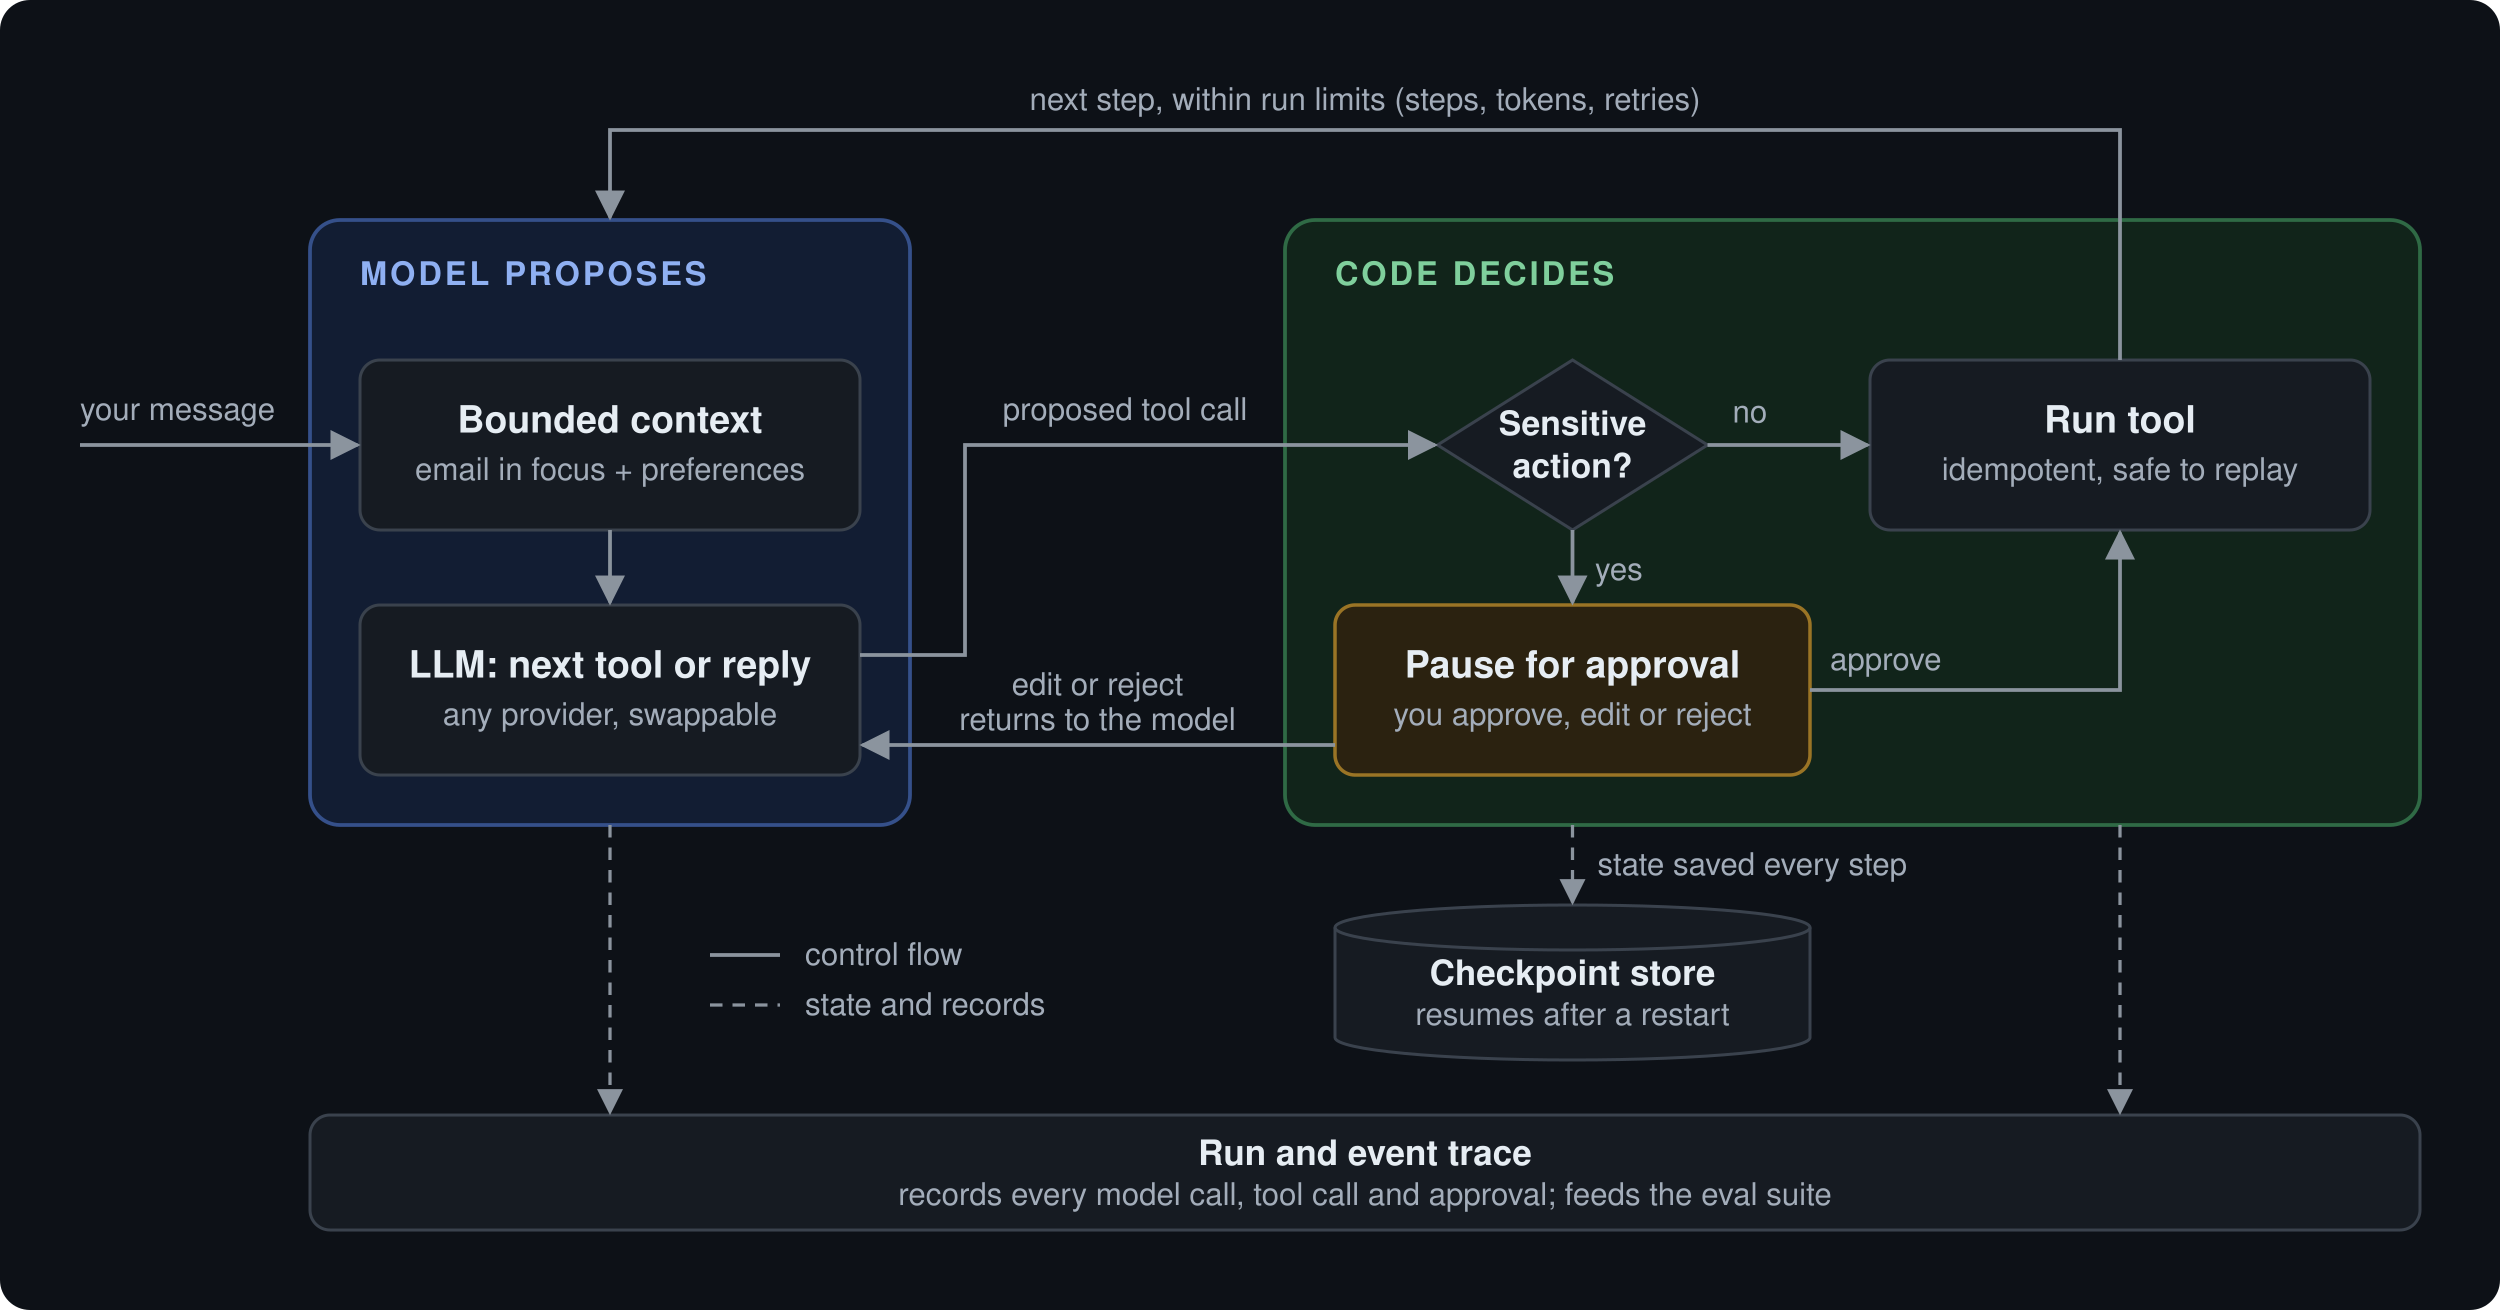
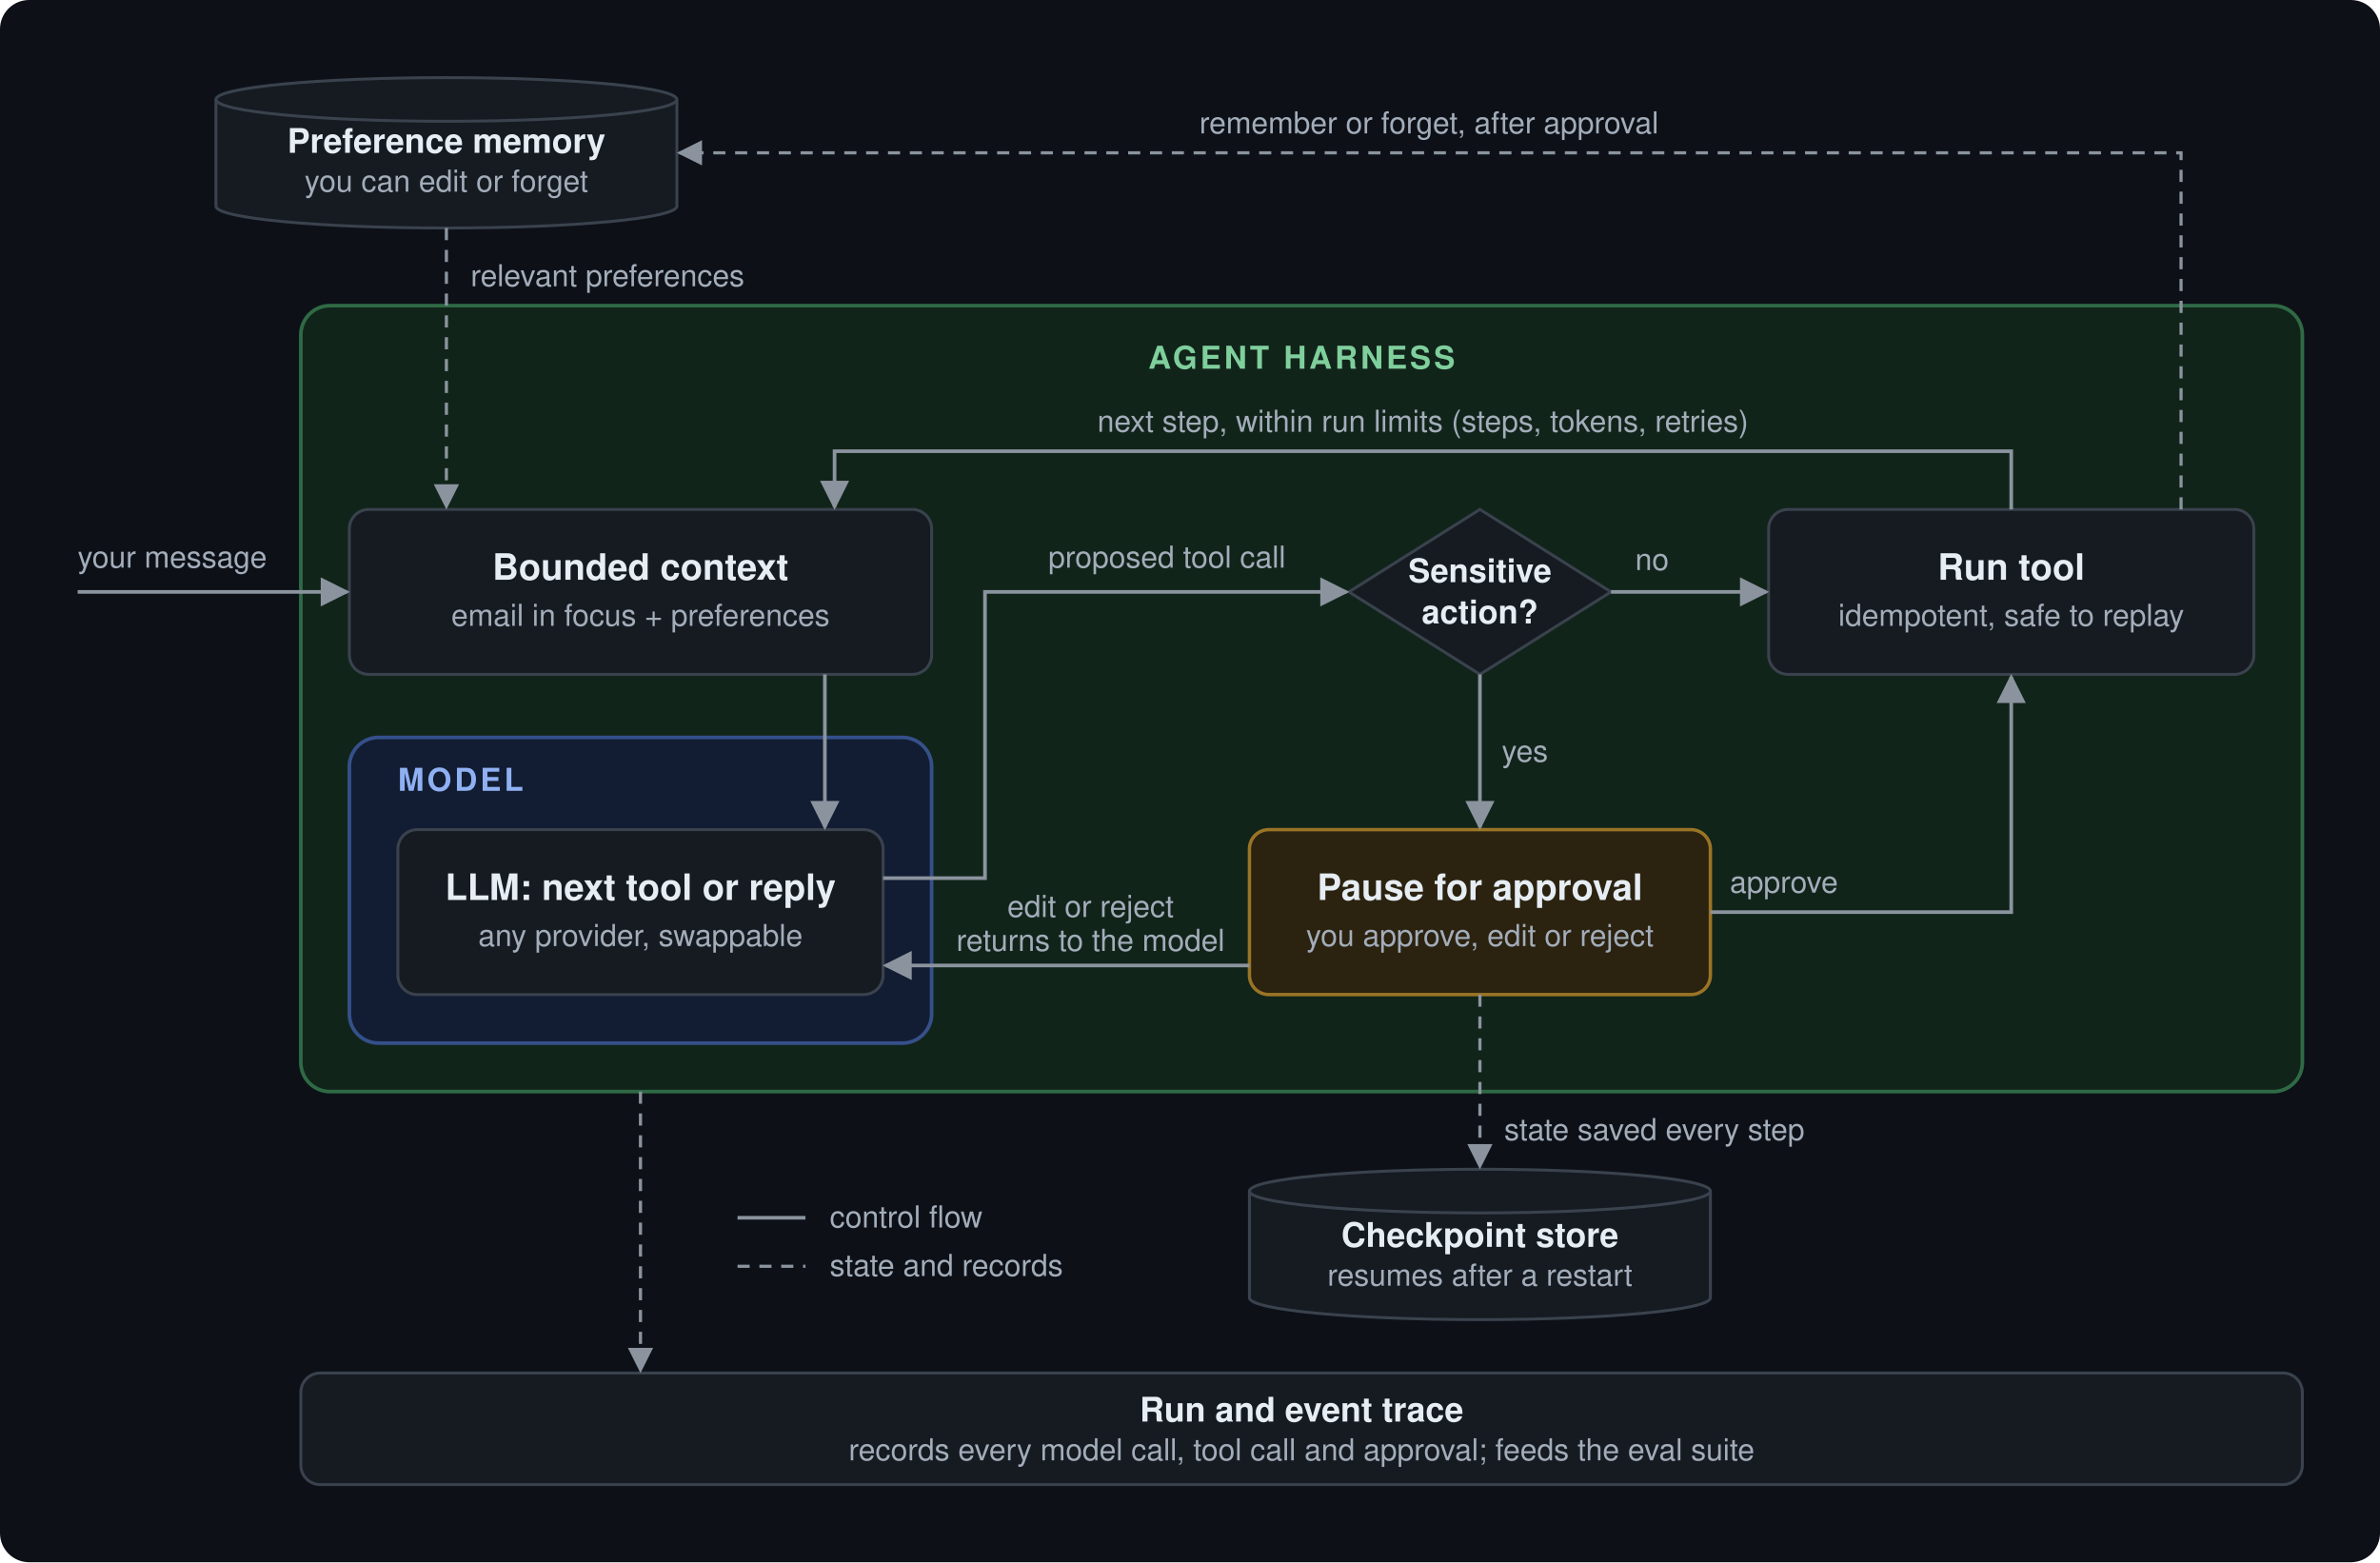
- <svg xmlns="http://www.w3.org/2000/svg" viewBox="0 0 1000 524" width="1000" height="524" role="img" aria-labelledby="t d">
+ <svg xmlns="http://www.w3.org/2000/svg" viewBox="0 0 981 644" width="981" height="644" role="img" aria-labelledby="t d">
  <style>
    
    text { font-family: -apple-system, BlinkMacSystemFont, "Segoe UI", Helvetica, Arial, sans-serif; fill: #e6edf3; }
    .bg { fill: #0d1117; }
    .zone-model { fill: #121d33; stroke: #35508a; stroke-width: 1.5; }
    .zone-code { fill: #11241a; stroke: #2f6a45; stroke-width: 1.5; }
    .zone-label-model { fill: #8fb0f2; font-size: 13px; font-weight: 700; letter-spacing: 1.2px; }
    .zone-label-code { fill: #7fcf9c; font-size: 13px; font-weight: 700; letter-spacing: 1.2px; }
    .box { fill: #161b22; stroke: #3a424d; stroke-width: 1.2; }
    .warn { fill: #2b2210; stroke: #9a7425; stroke-width: 1.4; }
    .t1 { font-size: 15px; font-weight: 600; text-anchor: middle; }
    .t2 { font-size: 12.5px; text-anchor: middle; fill: #a3adba; }
    .cap { font-size: 12.5px; fill: #a3adba; }
    .edge { stroke: #8b949e; stroke-width: 1.5; fill: none; }
    .edge-dash { stroke: #8b949e; stroke-width: 1.3; fill: none; stroke-dasharray: 5 4; }
    .ah { fill: #8b949e; }
    .lbl { font-size: 12.5px; fill: #a3adba; }
  </style>
  <defs>
    <marker id="arr" viewBox="0 0 10 10" refX="9" refY="5" markerWidth="8" markerHeight="8" orient="auto-start-reverse">
      <path class="ah" d="M0 0 L10 5 L0 10 z" />
    </marker>
  </defs>
-   <rect class="bg" x="0" y="0" width="1000" height="524" rx="12" />
-   <rect class="zone-model" x="124" y="88" width="240" height="242" rx="12" />
-   <text class="zone-label-model" x="144" y="114">MODEL PROPOSES</text>
-   <rect class="zone-code" x="514" y="88" width="454" height="242" rx="12" />
-   <text class="zone-label-code" x="534" y="114">CODE DECIDES</text>
-   <rect class="box" x="144" y="144" width="200" height="68" rx="8" />
-   <text class="t1" x="244.0" y="173">Bounded context</text>
-   <text class="t2" x="244.0" y="192">email in focus + preferences</text>
-   <rect class="box" x="144" y="242" width="200" height="68" rx="8" />
-   <text class="t1" x="244.0" y="271">LLM: next tool or reply</text>
-   <text class="t2" x="244.0" y="290">any provider, swappable</text>
-   <path class="box" d="M575 178 L629 144 L683 178 L629 212 Z" />
-   <text class="t1" x="629" y="174" style="font-size:13.5px">Sensitive</text>
-   <text class="t1" x="629" y="191" style="font-size:13.5px">action?</text>
-   <rect class="box" x="748" y="144" width="200" height="68" rx="8" />
-   <text class="t1" x="848.0" y="173">Run tool</text>
-   <text class="t2" x="848.0" y="192">idempotent, safe to replay</text>
-   <rect class="warn" x="534" y="242" width="190" height="68" rx="8" />
-   <text class="t1" x="629.0" y="271">Pause for approval</text>
-   <text class="t2" x="629.0" y="290">you approve, edit or reject</text>
-   <path class="box" d="M534 371 a95.0 9 0 0 1 190 0 V415 a95.0 9 0 0 1 -190 0 Z" />
-   <path class="box" d="M534 371 a95.0 9 0 0 0 190 0" style="fill:none" />
-   <text class="t1" x="629" y="394" style="font-size:14px">Checkpoint store</text>
-   <text class="t2" x="629" y="410">resumes after a restart</text>
-   <rect class="box" x="124" y="446" width="844" height="46" rx="8" />
-   <text class="t1" x="546.0" y="466" style="font-size:14px">Run and event trace</text>
-   <text class="t2" x="546.0" y="482">records every model call, tool call and approval; feeds the eval suite</text>
-   <path class="edge" d="M284 382 h28" />
-   <text class="lbl" x="322" y="386">control flow</text>
-   <path class="edge-dash" d="M284 402 h28" />
-   <text class="lbl" x="322" y="406">state and records</text>
-   <text class="lbl" x="32" y="168">your message</text>
-   <path class="edge" d="M32 178 H143" marker-end="url(#arr)" />
-   <path class="edge" d="M244 212 V241" marker-end="url(#arr)" />
-   <path class="edge" d="M344 262 H386 V178 H574" marker-end="url(#arr)" />
-   <text class="lbl" x="450.0" y="168" text-anchor="middle">proposed tool call</text>
-   <path class="edge" d="M683 178 H747" marker-end="url(#arr)" />
-   <text class="lbl" x="693" y="169">no</text>
-   <path class="edge" d="M629 212 V241" marker-end="url(#arr)" />
-   <text class="lbl" x="638" y="232">yes</text>
-   <path class="edge" d="M724 276 H848 V213" marker-end="url(#arr)" />
-   <text class="lbl" x="732" y="268">approve</text>
-   <path class="edge" d="M534 298 H345" marker-end="url(#arr)" />
-   <text class="lbl" x="439.0" y="278" text-anchor="middle">edit or reject</text>
-   <text class="lbl" x="439.0" y="292" text-anchor="middle">returns to the model</text>
-   <path class="edge" d="M848 144 V52 H244 V87" marker-end="url(#arr)" />
-   <text class="lbl" x="546.0" y="44" text-anchor="middle">next step, within run limits (steps, tokens, retries)</text>
-   <path class="edge-dash" d="M629 330 V361" marker-end="url(#arr)" />
-   <text class="lbl" x="639" y="350">state saved every step</text>
-   <path class="edge-dash" d="M244 330 V445" marker-end="url(#arr)" />
-   <path class="edge-dash" d="M848 330 V445" marker-end="url(#arr)" />
+   <rect class="bg" x="0" y="0" width="981" height="644" rx="12" />
+   <rect class="zone-code" x="124" y="126" width="825" height="324" rx="12" />
+   <text class="zone-label-code" x="536.5" y="152" text-anchor="middle">AGENT HARNESS</text>
+   <rect class="zone-model" x="144" y="304" width="240" height="126" rx="12" />
+   <text class="zone-label-model" x="164" y="326">MODEL</text>
+   <rect class="box" x="144" y="210" width="240" height="68" rx="8" />
+   <text class="t1" x="264.0" y="239">Bounded context</text>
+   <text class="t2" x="264.0" y="258">email in focus + preferences</text>
+   <rect class="box" x="164" y="342" width="200" height="68" rx="8" />
+   <text class="t1" x="264.0" y="371">LLM: next tool or reply</text>
+   <text class="t2" x="264.0" y="390">any provider, swappable</text>
+   <path class="box" d="M556 244 L610 210 L664 244 L610 278 Z" />
+   <text class="t1" x="610" y="240" style="font-size:13.5px">Sensitive</text>
+   <text class="t1" x="610" y="257" style="font-size:13.5px">action?</text>
+   <rect class="box" x="729" y="210" width="200" height="68" rx="8" />
+   <text class="t1" x="829.0" y="239">Run tool</text>
+   <text class="t2" x="829.0" y="258">idempotent, safe to replay</text>
+   <rect class="warn" x="515" y="342" width="190" height="68" rx="8" />
+   <text class="t1" x="610.0" y="371">Pause for approval</text>
+   <text class="t2" x="610.0" y="390">you approve, edit or reject</text>
+   <path class="box" d="M89 41 a95.0 9 0 0 1 190 0 V85 a95.0 9 0 0 1 -190 0 Z" />
+   <path class="box" d="M89 41 a95.0 9 0 0 0 190 0" style="fill:none" />
+   <text class="t1" x="184" y="63" style="font-size:14px">Preference memory</text>
+   <text class="t2" x="184" y="79">you can edit or forget</text>
+   <path class="box" d="M515 491 a95.0 9 0 0 1 190 0 V535 a95.0 9 0 0 1 -190 0 Z" />
+   <path class="box" d="M515 491 a95.0 9 0 0 0 190 0" style="fill:none" />
+   <text class="t1" x="610" y="514" style="font-size:14px">Checkpoint store</text>
+   <text class="t2" x="610" y="530">resumes after a restart</text>
+   <rect class="box" x="124" y="566" width="825" height="46" rx="8" />
+   <text class="t1" x="536.5" y="586" style="font-size:14px">Run and event trace</text>
+   <text class="t2" x="536.5" y="602">records every model call, tool call and approval; feeds the eval suite</text>
+   <path class="edge" d="M304 502 h28" />
+   <text class="lbl" x="342" y="506">control flow</text>
+   <path class="edge-dash" d="M304 522 h28" />
+   <text class="lbl" x="342" y="526">state and records</text>
+   <text class="lbl" x="32" y="234">your message</text>
+   <path class="edge" d="M32 244 H143" marker-end="url(#arr)" />
+   <path class="edge" d="M340 278 V341" marker-end="url(#arr)" />
+   <path class="edge" d="M364 362 H406 V244 H555" marker-end="url(#arr)" />
+   <text class="lbl" x="481.0" y="234" text-anchor="middle">proposed tool call</text>
+   <path class="edge" d="M664 244 H728" marker-end="url(#arr)" />
+   <text class="lbl" x="674" y="235">no</text>
+   <path class="edge" d="M610 278 V341" marker-end="url(#arr)" />
+   <text class="lbl" x="619" y="314.0">yes</text>
+   <path class="edge" d="M705 376 H829 V279" marker-end="url(#arr)" />
+   <text class="lbl" x="713" y="368">approve</text>
+   <path class="edge" d="M515 398 H365" marker-end="url(#arr)" />
+   <text class="lbl" x="449.5" y="378" text-anchor="middle">edit or reject</text>
+   <text class="lbl" x="449.5" y="392" text-anchor="middle">returns to the model</text>
+   <path class="edge" d="M829 210 V186 H344 V209" marker-end="url(#arr)" />
+   <text class="lbl" x="586.5" y="178" text-anchor="middle">next step, within run limits (steps, tokens, retries)</text>
+   <path class="edge-dash" d="M610 410 V481" marker-end="url(#arr)" />
+   <text class="lbl" x="620" y="470">state saved every step</text>
+   <path class="edge-dash" d="M264 450 V565" marker-end="url(#arr)" />
+   <path class="edge-dash" d="M184 94 V209" marker-end="url(#arr)" />
+   <text class="lbl" x="194" y="118">relevant preferences</text>
+   <path class="edge-dash" d="M899 210 V63 H280" marker-end="url(#arr)" />
+   <text class="lbl" x="589.0" y="55" text-anchor="middle">remember or forget, after approval</text>
</svg>
